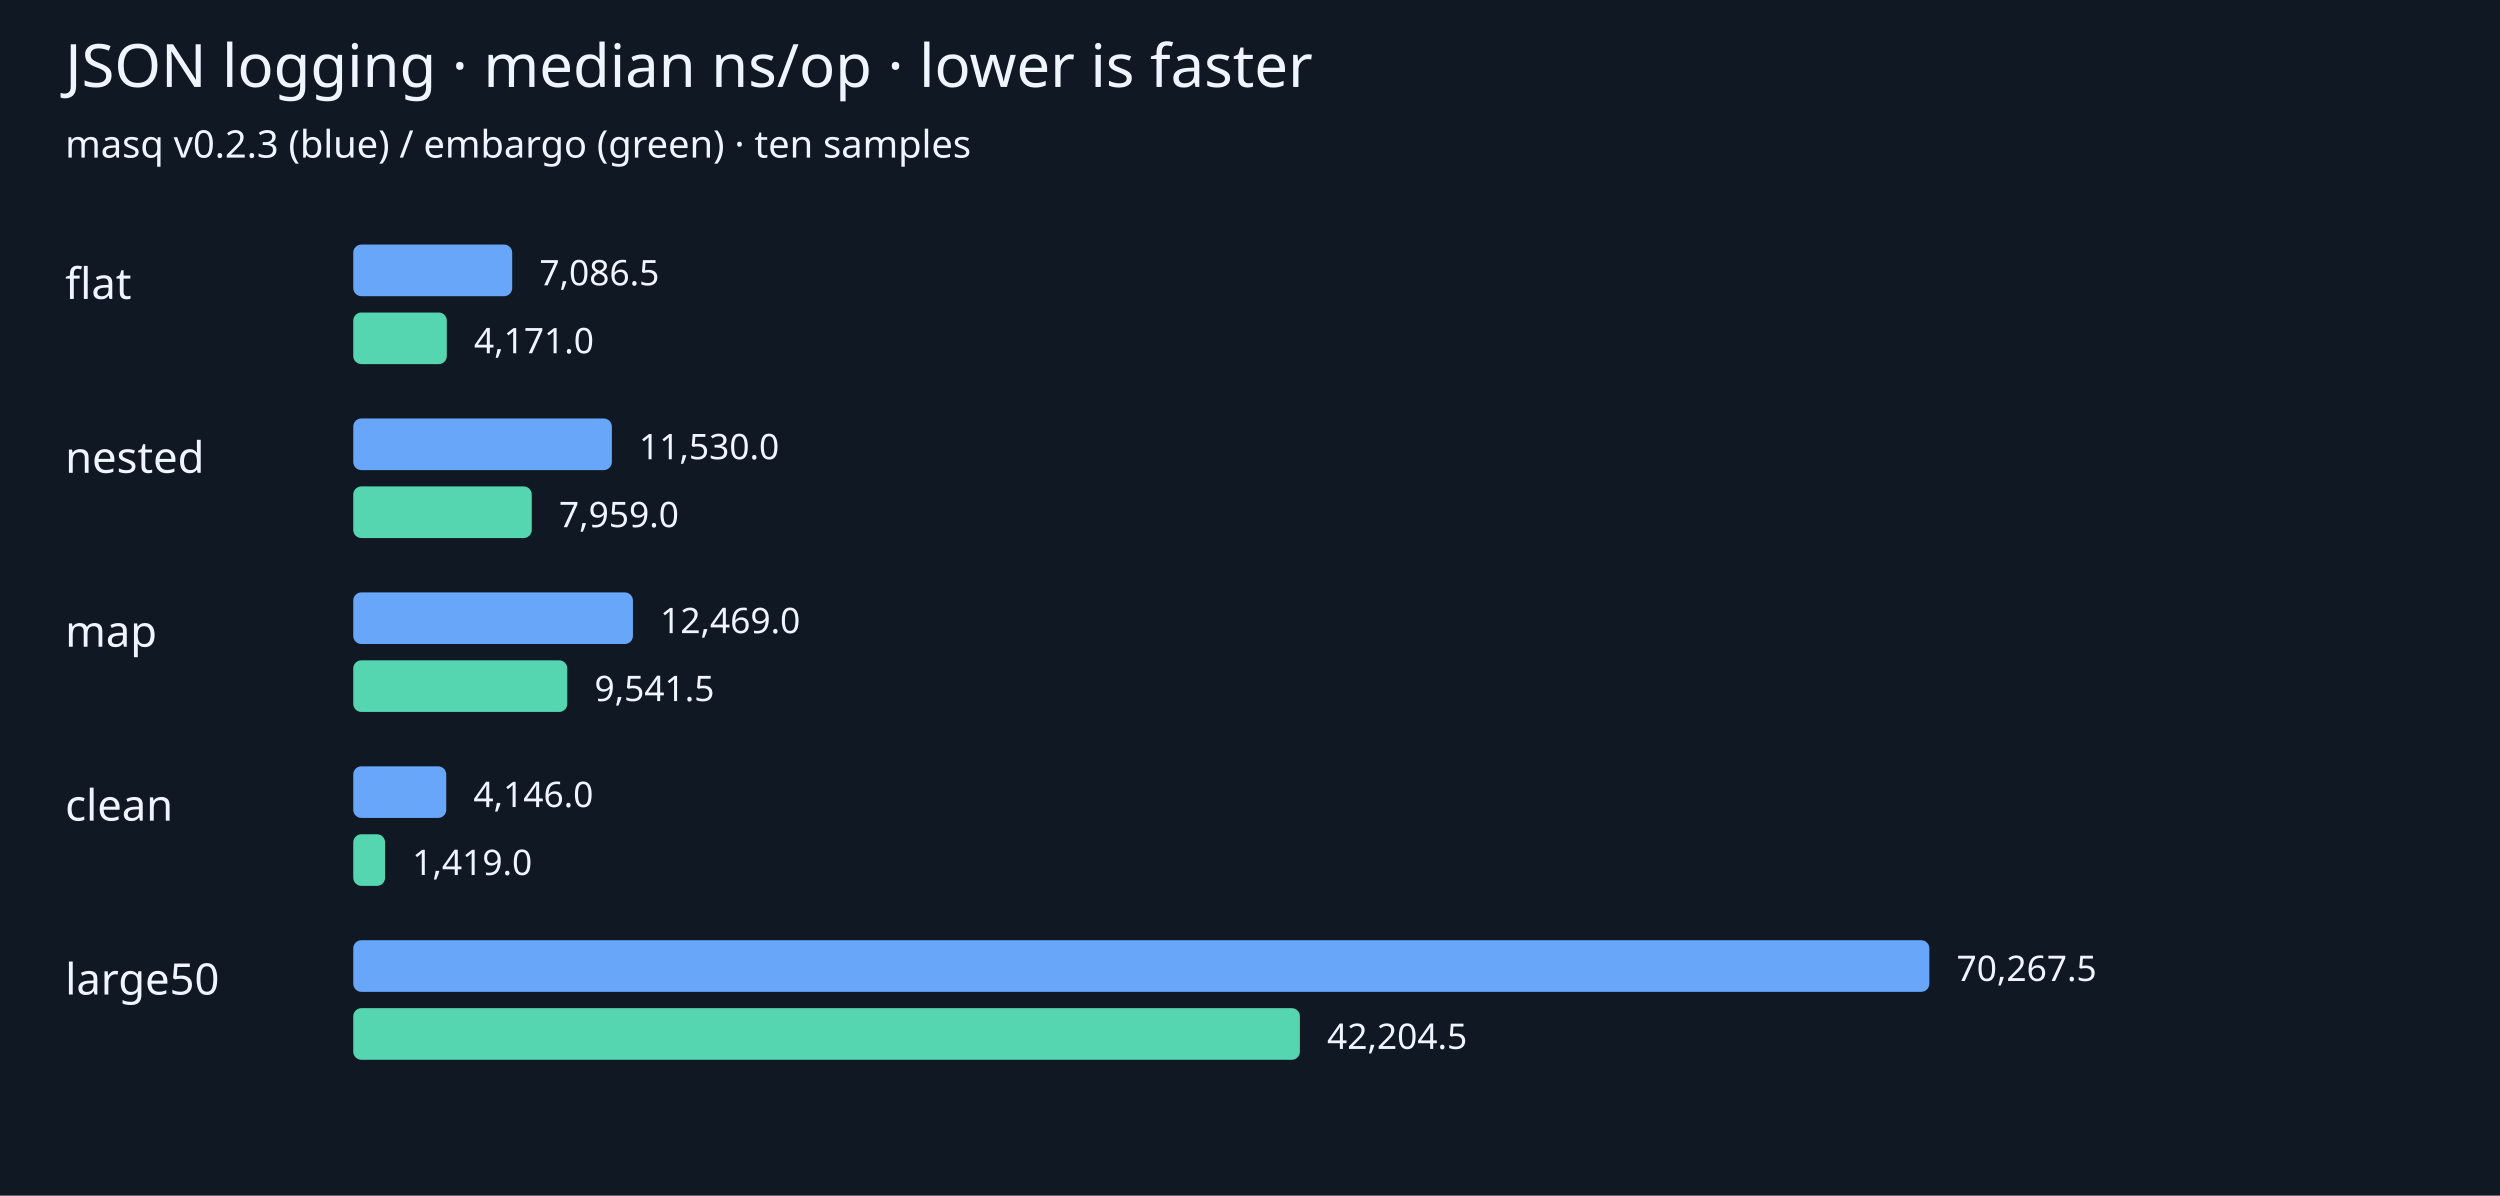
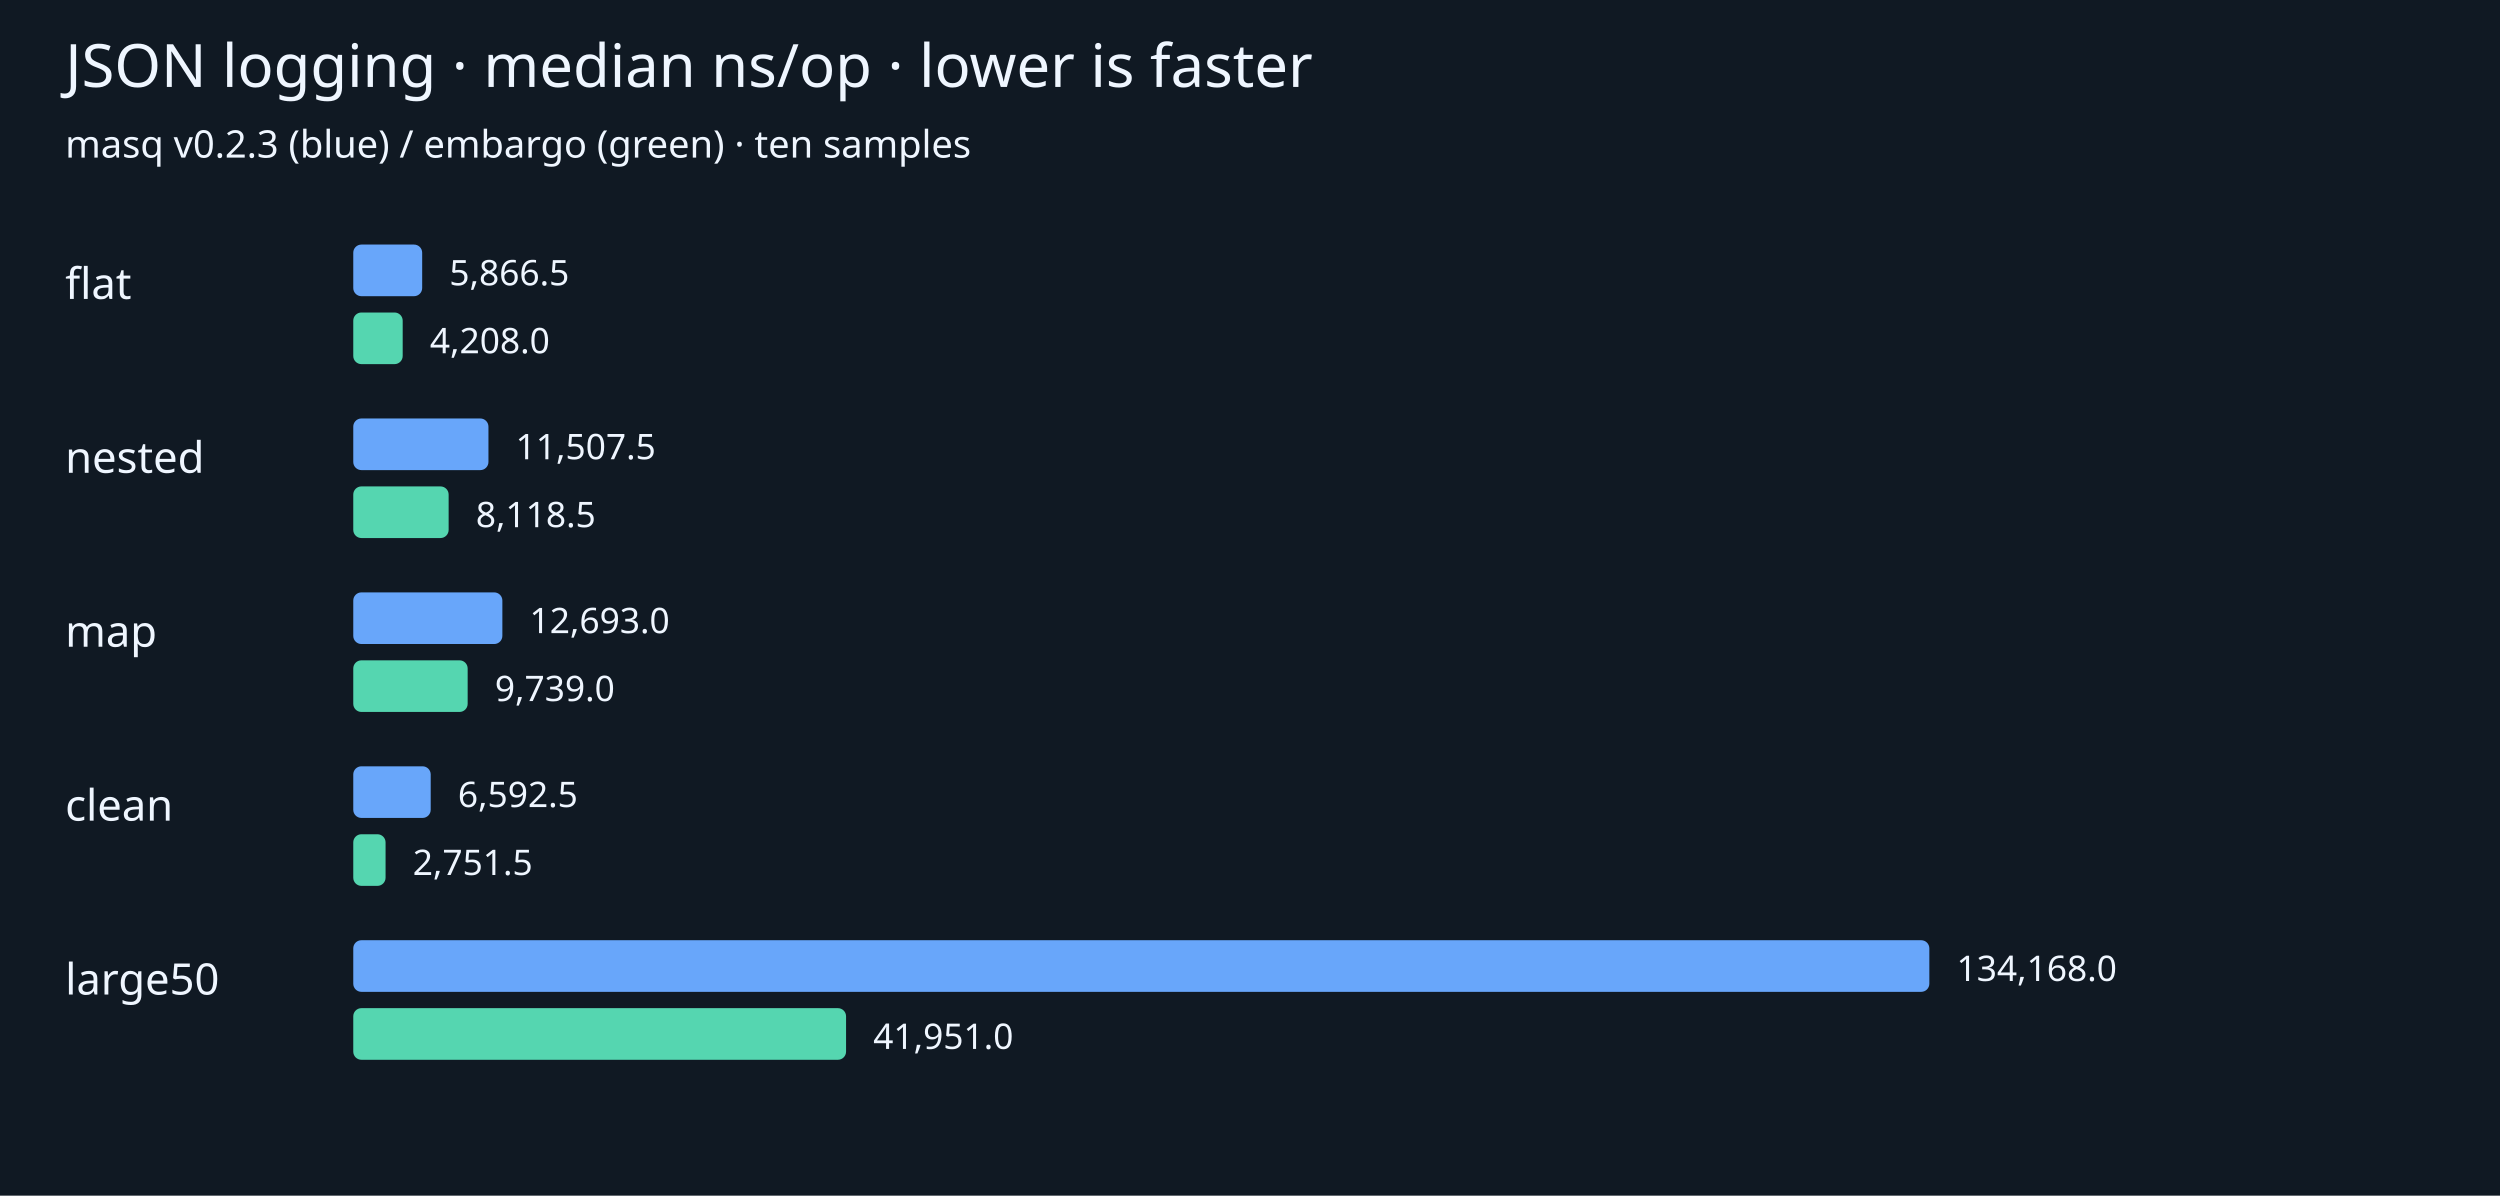
<svg xmlns="http://www.w3.org/2000/svg" width="920" height="440" viewBox="0 0 920 440" role="img" aria-labelledby="title desc">
  <rect width="920" height="440" fill="#101923" />
  <g font-family="sans-serif" fill="#eff6ff">
    <text x="24" y="32" font-size="22">JSON logging · median ns/op · lower is faster</text>
    <text x="24" y="58" font-size="14">masq v0.2.3 (blue) / embargo (green) · ten samples</text>
    <text x="24" y="110" font-size="16">flat</text>
-     <rect x="130" y="90" width="58.49" height="19" rx="3" fill="#68a6fa" />
-     <text x="198.49" y="105" font-size="13">7,086.5</text>
-     <rect x="130" y="115" width="34.43" height="19" rx="3" fill="#55d6b0" />
-     <text x="174.43" y="130" font-size="13">4,171.0</text>
+     <rect x="130" y="90" width="25.36" height="19" rx="3" fill="#68a6fa" />
+     <text x="165.36" y="105" font-size="13">5,866.5</text>
+     <rect x="130" y="115" width="18.19" height="19" rx="3" fill="#55d6b0" />
+     <text x="158.19" y="130" font-size="13">4,208.0</text>
    <text x="24" y="174" font-size="16">nested</text>
-     <rect x="130" y="154" width="95.17" height="19" rx="3" fill="#68a6fa" />
-     <text x="235.17" y="169" font-size="13">11,530.0</text>
-     <rect x="130" y="179" width="65.69" height="19" rx="3" fill="#55d6b0" />
-     <text x="205.69" y="194" font-size="13">7,959.0</text>
+     <rect x="130" y="154" width="49.75" height="19" rx="3" fill="#68a6fa" />
+     <text x="189.75" y="169" font-size="13">11,507.5</text>
+     <rect x="130" y="179" width="35.10" height="19" rx="3" fill="#55d6b0" />
+     <text x="175.10" y="194" font-size="13">8,118.5</text>
    <text x="24" y="238" font-size="16">map</text>
-     <rect x="130" y="218" width="102.92" height="19" rx="3" fill="#68a6fa" />
-     <text x="242.92" y="233" font-size="13">12,469.0</text>
-     <rect x="130" y="243" width="78.76" height="19" rx="3" fill="#55d6b0" />
-     <text x="218.76" y="258" font-size="13">9,541.5</text>
+     <rect x="130" y="218" width="54.87" height="19" rx="3" fill="#68a6fa" />
+     <text x="194.87" y="233" font-size="13">12,693.0</text>
+     <rect x="130" y="243" width="42.10" height="19" rx="3" fill="#55d6b0" />
+     <text x="182.10" y="258" font-size="13">9,739.0</text>
    <text x="24" y="302" font-size="16">clean</text>
-     <rect x="130" y="282" width="34.22" height="19" rx="3" fill="#68a6fa" />
-     <text x="174.22" y="297" font-size="13">4,146.0</text>
-     <rect x="130" y="307" width="11.71" height="19" rx="3" fill="#55d6b0" />
-     <text x="151.71" y="322" font-size="13">1,419.0</text>
+     <rect x="130" y="282" width="28.50" height="19" rx="3" fill="#68a6fa" />
+     <text x="168.50" y="297" font-size="13">6,592.5</text>
+     <rect x="130" y="307" width="11.89" height="19" rx="3" fill="#55d6b0" />
+     <text x="151.89" y="322" font-size="13">2,751.5</text>
    <text x="24" y="366" font-size="16">large50</text>
    <rect x="130" y="346" width="580.00" height="19" rx="3" fill="#68a6fa" />
-     <text x="720.00" y="361" font-size="13">70,267.5</text>
-     <rect x="130" y="371" width="348.36" height="19" rx="3" fill="#55d6b0" />
-     <text x="488.36" y="386" font-size="13">42,204.5</text>
+     <text x="720.00" y="361" font-size="13">134,168.0</text>
+     <rect x="130" y="371" width="181.35" height="19" rx="3" fill="#55d6b0" />
+     <text x="321.35" y="386" font-size="13">41,951.0</text>
  </g>
</svg>
